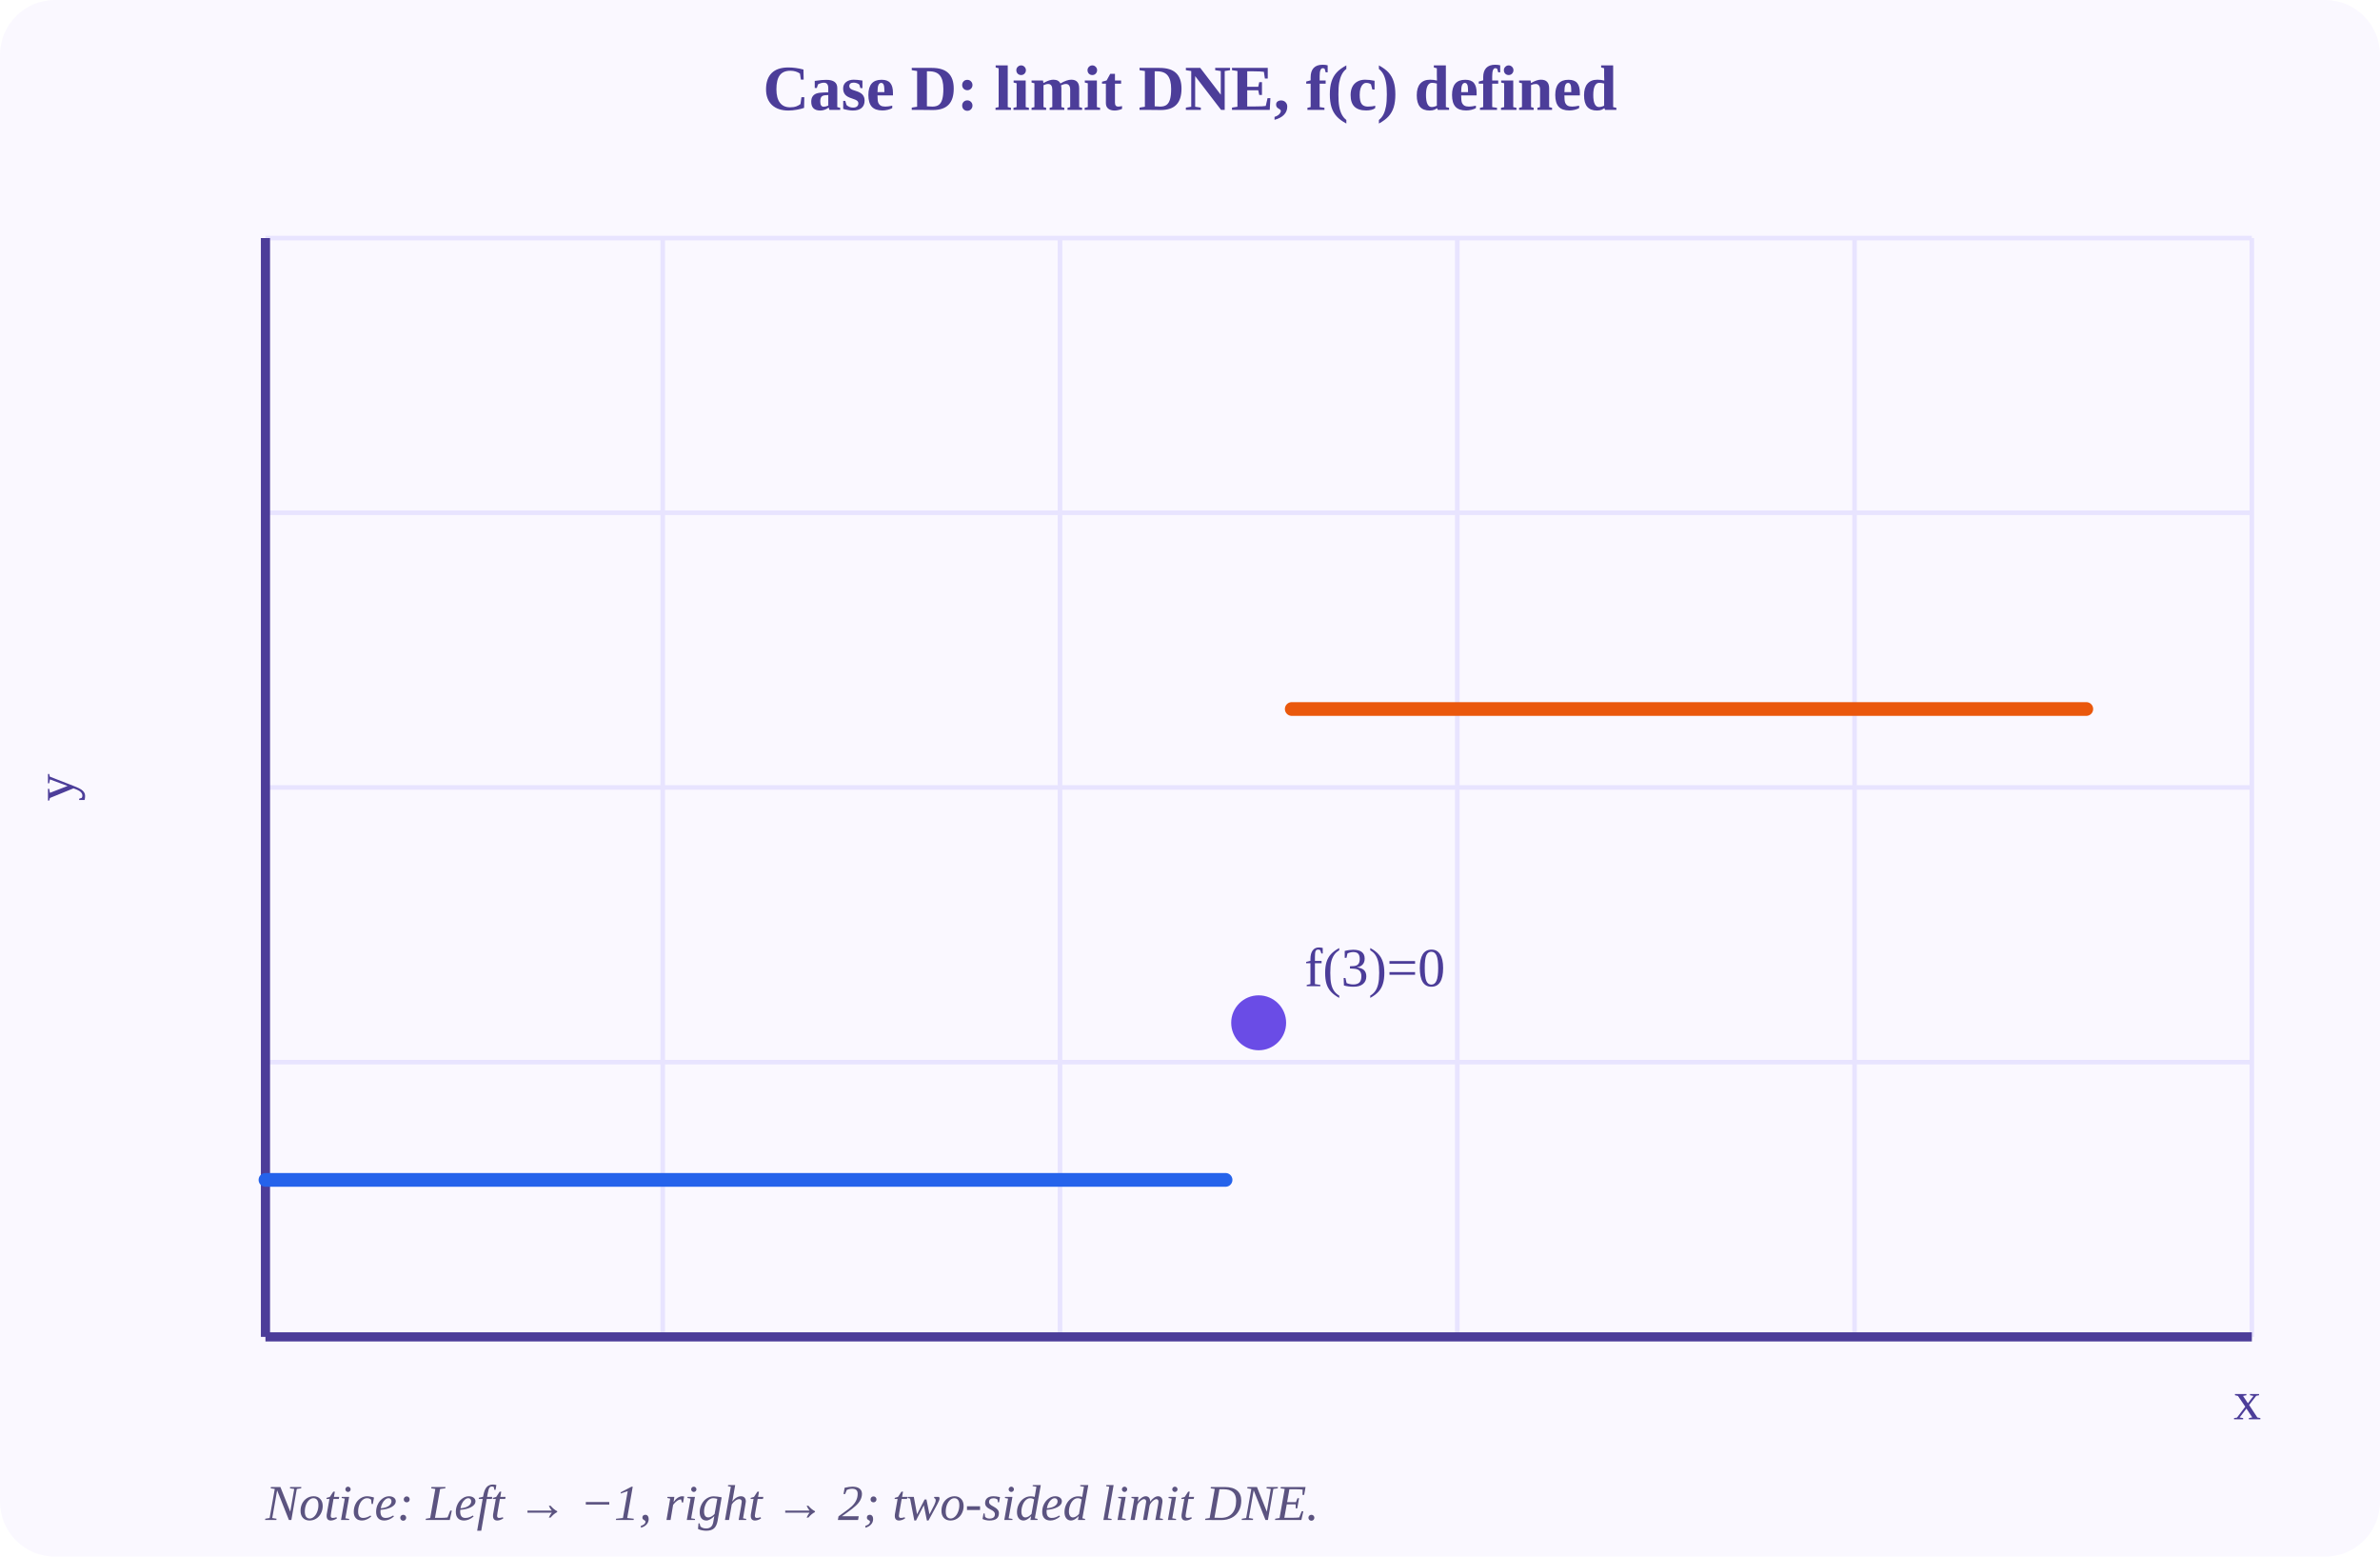
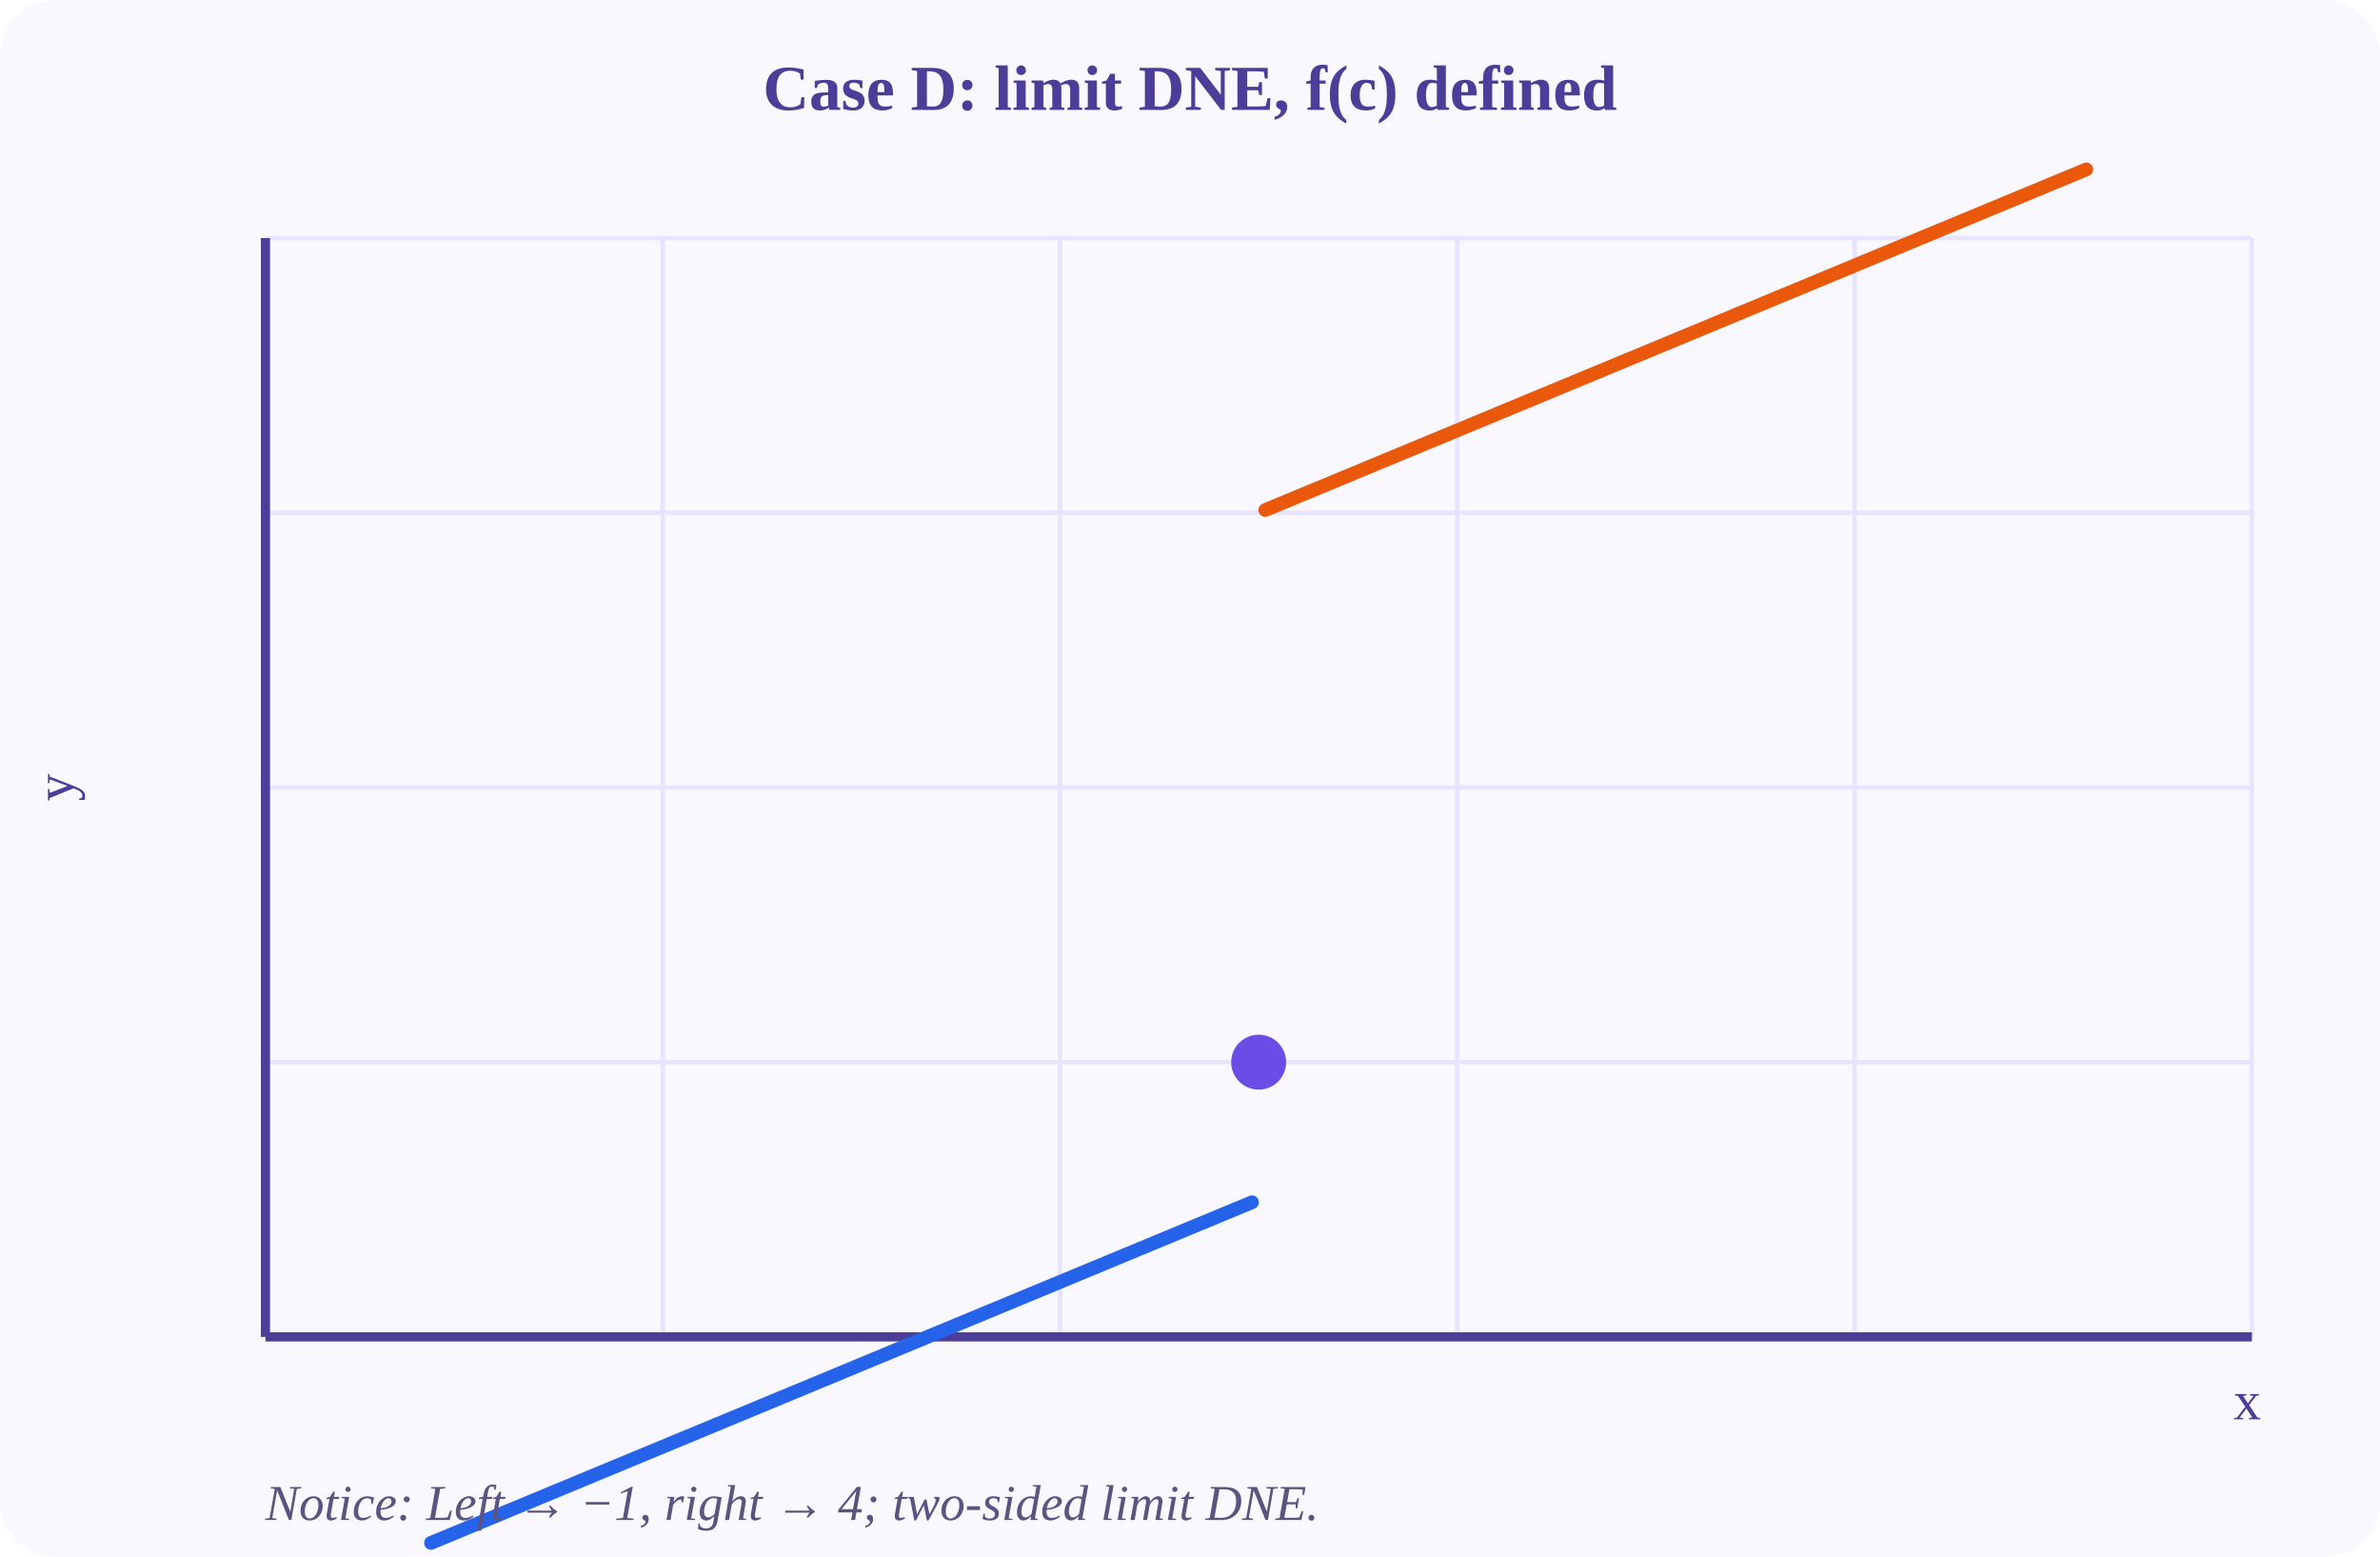
<svg xmlns="http://www.w3.org/2000/svg" viewBox="0 0 520 340" role="img" aria-label="Case D: limit DNE, f(c) defined" class="ap-graph-svg">
  <rect width="520" height="340" fill="#faf8ff" rx="12" />
  <text x="260.0" y="24" text-anchor="middle" font-size="14" font-weight="700" fill="#4c3d99">Case D: limit DNE, f(c) defined</text>
  <line x1="58.0" y1="52" x2="58.0" y2="292" stroke="#e8e4ff" stroke-width="1" />
  <line x1="144.8" y1="52" x2="144.8" y2="292" stroke="#e8e4ff" stroke-width="1" />
  <line x1="231.6" y1="52" x2="231.6" y2="292" stroke="#e8e4ff" stroke-width="1" />
  <line x1="318.4" y1="52" x2="318.4" y2="292" stroke="#e8e4ff" stroke-width="1" />
  <line x1="405.2" y1="52" x2="405.2" y2="292" stroke="#e8e4ff" stroke-width="1" />
  <line x1="492.0" y1="52" x2="492.0" y2="292" stroke="#e8e4ff" stroke-width="1" />
  <line x1="58" y1="52.0" x2="492" y2="52.0" stroke="#e8e4ff" stroke-width="1" />
  <line x1="58" y1="112.0" x2="492" y2="112.0" stroke="#e8e4ff" stroke-width="1" />
  <line x1="58" y1="172.0" x2="492" y2="172.0" stroke="#e8e4ff" stroke-width="1" />
  <line x1="58" y1="232.0" x2="492" y2="232.0" stroke="#e8e4ff" stroke-width="1" />
  <line x1="58" y1="292.0" x2="492" y2="292.0" stroke="#e8e4ff" stroke-width="1" />
  <line x1="58" y1="292" x2="492" y2="292" stroke="#4c3d99" stroke-width="2" />
  <line x1="58" y1="52" x2="58" y2="292" stroke="#4c3d99" stroke-width="2" />
  <text x="494.0" y="310.0" text-anchor="end" font-size="12" fill="#4c3d99">x</text>
  <text x="16" y="172.0" text-anchor="middle" font-size="12" fill="#4c3d99" transform="rotate(-90 16 172.0)">y</text>
-   <polyline points="58.00,257.71 59.75,257.71 61.50,257.71 63.24,257.71 64.99,257.71 66.74,257.71 68.49,257.71 70.24,257.71 71.98,257.71 73.73,257.71 75.48,257.71 77.23,257.71 78.98,257.71 80.72,257.71 82.47,257.71 84.22,257.71 85.97,257.71 87.72,257.71 89.47,257.71 91.21,257.71 92.96,257.71 94.71,257.71 96.46,257.71 98.21,257.71 99.95,257.71 101.70,257.71 103.45,257.71 105.20,257.71 106.95,257.71 108.69,257.71 110.44,257.71 112.19,257.71 113.94,257.71 115.69,257.71 117.43,257.71 119.18,257.71 120.93,257.71 122.68,257.71 124.43,257.71 126.17,257.71 127.92,257.71 129.67,257.71 131.42,257.71 133.17,257.71 134.91,257.71 136.66,257.71 138.41,257.71 140.16,257.71 141.91,257.71 143.65,257.71 145.40,257.71 147.15,257.71 148.90,257.71 150.65,257.71 152.39,257.71 154.14,257.71 155.89,257.71 157.64,257.71 159.39,257.71 161.14,257.71 162.88,257.71 164.63,257.71 166.38,257.71 168.13,257.71 169.88,257.71 171.62,257.71 173.37,257.71 175.12,257.71 176.87,257.71 178.62,257.71 180.36,257.71 182.11,257.71 183.86,257.71 185.61,257.71 187.36,257.71 189.10,257.71 190.85,257.71 192.60,257.71 194.35,257.71 196.10,257.71 197.84,257.71 199.59,257.71 201.34,257.71 203.09,257.71 204.84,257.71 206.58,257.71 208.33,257.71 210.08,257.71 211.83,257.71 213.58,257.71 215.32,257.71 217.07,257.71 218.82,257.71 220.57,257.71 222.32,257.71 224.07,257.71 225.81,257.71 227.56,257.71 229.31,257.71 231.06,257.71 232.81,257.71 234.55,257.71 236.30,257.71 238.05,257.71 239.80,257.71 241.55,257.71 243.29,257.71 245.04,257.71 246.79,257.71 248.54,257.71 250.29,257.71 252.03,257.71 253.78,257.71 255.53,257.71 257.28,257.71 259.03,257.71 260.77,257.71 262.52,257.71 264.27,257.71 266.02,257.71 267.77,257.71" fill="none" stroke="#2563eb" stroke-width="3" stroke-linecap="round" />
-   <polyline points="282.23,154.86 283.68,154.86 285.13,154.86 286.57,154.86 288.02,154.86 289.47,154.86 290.91,154.86 292.36,154.86 293.81,154.86 295.25,154.86 296.70,154.86 298.15,154.86 299.59,154.86 301.04,154.86 302.49,154.86 303.93,154.86 305.38,154.86 306.83,154.86 308.27,154.86 309.72,154.86 311.17,154.86 312.61,154.86 314.06,154.86 315.51,154.86 316.95,154.86 318.40,154.86 319.85,154.86 321.29,154.86 322.74,154.86 324.19,154.86 325.63,154.86 327.08,154.86 328.53,154.86 329.97,154.86 331.42,154.86 332.87,154.86 334.31,154.86 335.76,154.86 337.21,154.86 338.65,154.86 340.10,154.86 341.55,154.86 342.99,154.86 344.44,154.86 345.89,154.86 347.33,154.86 348.78,154.86 350.23,154.86 351.67,154.86 353.12,154.86 354.57,154.86 356.01,154.86 357.46,154.86 358.91,154.86 360.35,154.86 361.80,154.86 363.25,154.86 364.69,154.86 366.14,154.86 367.59,154.86 369.03,154.86 370.48,154.86 371.93,154.86 373.37,154.86 374.82,154.86 376.27,154.86 377.71,154.86 379.16,154.86 380.61,154.86 382.05,154.86 383.50,154.86 384.95,154.86 386.39,154.86 387.84,154.86 389.29,154.86 390.73,154.86 392.18,154.86 393.63,154.86 395.07,154.86 396.52,154.86 397.97,154.86 399.41,154.86 400.86,154.86 402.31,154.86 403.75,154.86 405.20,154.86 406.65,154.86 408.09,154.86 409.54,154.86 410.99,154.86 412.43,154.86 413.88,154.86 415.33,154.86 416.77,154.86 418.22,154.86 419.67,154.86 421.11,154.86 422.56,154.86 424.01,154.86 425.45,154.86 426.90,154.86 428.35,154.86 429.79,154.86 431.24,154.86 432.69,154.86 434.13,154.86 435.58,154.86 437.03,154.86 438.47,154.86 439.92,154.86 441.37,154.86 442.81,154.86 444.26,154.86 445.71,154.86 447.15,154.86 448.60,154.86 450.05,154.86 451.49,154.86 452.94,154.86 454.39,154.86 455.83,154.86" fill="none" stroke="#ea580c" stroke-width="3" stroke-linecap="round" />
-   <circle cx="275.0" cy="223.4" r="6" fill="#6a4ce6" />
-   <text x="285.0" y="215.4" font-size="12" fill="#4c3d99">f(3)=0</text>
-   <text x="58" y="332" font-size="11" fill="#5b5380" font-style="italic">Notice: Left → −1, right → 2; two-sided limit DNE.</text>
+   <polyline points="94.17,337.00 95.66,336.38 97.16,335.76 98.65,335.14 100.15,334.52 101.64,333.90 103.14,333.28 104.63,332.66 106.13,332.04 107.62,331.42 109.12,330.80 110.61,330.18 112.11,329.56 113.60,328.94 115.10,328.32 116.59,327.70 118.08,327.08 119.58,326.46 121.07,325.84 122.57,325.22 124.06,324.60 125.56,323.98 127.05,323.36 128.55,322.74 130.04,322.12 131.54,321.50 133.03,320.88 134.53,320.26 136.02,319.64 137.52,319.02 139.01,318.40 140.51,317.78 142.00,317.16 143.50,316.54 144.99,315.92 146.49,315.30 147.98,314.68 149.48,314.06 150.97,313.44 152.47,312.82 153.96,312.20 155.46,311.58 156.95,310.96 158.45,310.34 159.94,309.72 161.44,309.10 162.93,308.48 164.43,307.86 165.92,307.24 167.42,306.62 168.91,306.00 170.41,305.38 171.90,304.76 173.40,304.14 174.89,303.52 176.39,302.90 177.88,302.28 179.38,301.66 180.87,301.04 182.37,300.42 183.86,299.80 185.35,299.18 186.85,298.56 188.34,297.94 189.84,297.32 191.33,296.70 192.83,296.08 194.32,295.46 195.82,294.84 197.31,294.22 198.81,293.60 200.30,292.98 201.80,292.36 203.29,291.74 204.79,291.12 206.28,290.50 207.78,289.88 209.27,289.26 210.77,288.64 212.26,288.02 213.76,287.40 215.25,286.78 216.75,286.16 218.24,285.54 219.74,284.92 221.23,284.30 222.73,283.68 224.22,283.06 225.72,282.44 227.21,281.82 228.71,281.20 230.20,280.58 231.70,279.96 233.19,279.34 234.69,278.72 236.18,278.10 237.68,277.48 239.17,276.86 240.67,276.24 242.16,275.62 243.66,275.00 245.15,274.38 246.65,273.76 248.14,273.14 249.64,272.52 251.13,271.90 252.62,271.28 254.12,270.66 255.61,270.04 257.11,269.42 258.60,268.80 260.10,268.18 261.59,267.56 263.09,266.94 264.58,266.32 266.08,265.70 267.57,265.08 269.07,264.46 270.56,263.84 272.06,263.22 273.55,262.60" fill="none" stroke="#2563eb" stroke-width="3" stroke-linecap="round" />
+   <polyline points="276.45,111.40 277.94,110.78 279.44,110.16 280.93,109.54 282.43,108.92 283.92,108.30 285.42,107.68 286.91,107.06 288.41,106.44 289.90,105.82 291.40,105.20 292.89,104.58 294.39,103.96 295.88,103.34 297.38,102.72 298.87,102.10 300.36,101.48 301.86,100.86 303.35,100.24 304.85,99.62 306.34,99.00 307.84,98.38 309.33,97.76 310.83,97.14 312.32,96.52 313.82,95.90 315.31,95.28 316.81,94.66 318.30,94.04 319.80,93.42 321.29,92.80 322.79,92.18 324.28,91.56 325.78,90.94 327.27,90.32 328.77,89.70 330.26,89.08 331.76,88.46 333.25,87.84 334.75,87.22 336.24,86.60 337.74,85.98 339.23,85.36 340.73,84.74 342.22,84.12 343.72,83.50 345.21,82.88 346.71,82.26 348.20,81.64 349.70,81.02 351.19,80.40 352.69,79.78 354.18,79.16 355.68,78.54 357.17,77.92 358.67,77.30 360.16,76.68 361.66,76.06 363.15,75.44 364.65,74.82 366.14,74.20 367.63,73.58 369.13,72.96 370.62,72.34 372.12,71.72 373.61,71.10 375.11,70.48 376.60,69.86 378.10,69.24 379.59,68.62 381.09,68.00 382.58,67.38 384.08,66.76 385.57,66.14 387.07,65.52 388.56,64.90 390.06,64.28 391.55,63.66 393.05,63.04 394.54,62.42 396.04,61.80 397.53,61.18 399.03,60.56 400.52,59.94 402.02,59.32 403.51,58.70 405.01,58.08 406.50,57.46 408.00,56.84 409.49,56.22 410.99,55.60 412.48,54.98 413.98,54.36 415.47,53.74 416.97,53.12 418.46,52.50 419.96,51.88 421.45,51.26 422.95,50.64 424.44,50.02 425.94,49.40 427.43,48.78 428.93,48.16 430.42,47.54 431.92,46.92 433.41,46.30 434.90,45.68 436.40,45.06 437.89,44.44 439.39,43.82 440.88,43.20 442.38,42.58 443.87,41.96 445.37,41.34 446.86,40.72 448.36,40.10 449.85,39.48 451.35,38.86 452.84,38.24 454.34,37.62 455.83,37.00" fill="none" stroke="#ea580c" stroke-width="3" stroke-linecap="round" />
+   <circle cx="275.0" cy="232.0" r="6" fill="#6a4ce6" />
+   <text x="58" y="332" font-size="11" fill="#5b5380" font-style="italic">Notice: Left → −1, right → 4; two-sided limit DNE.</text>
</svg>
